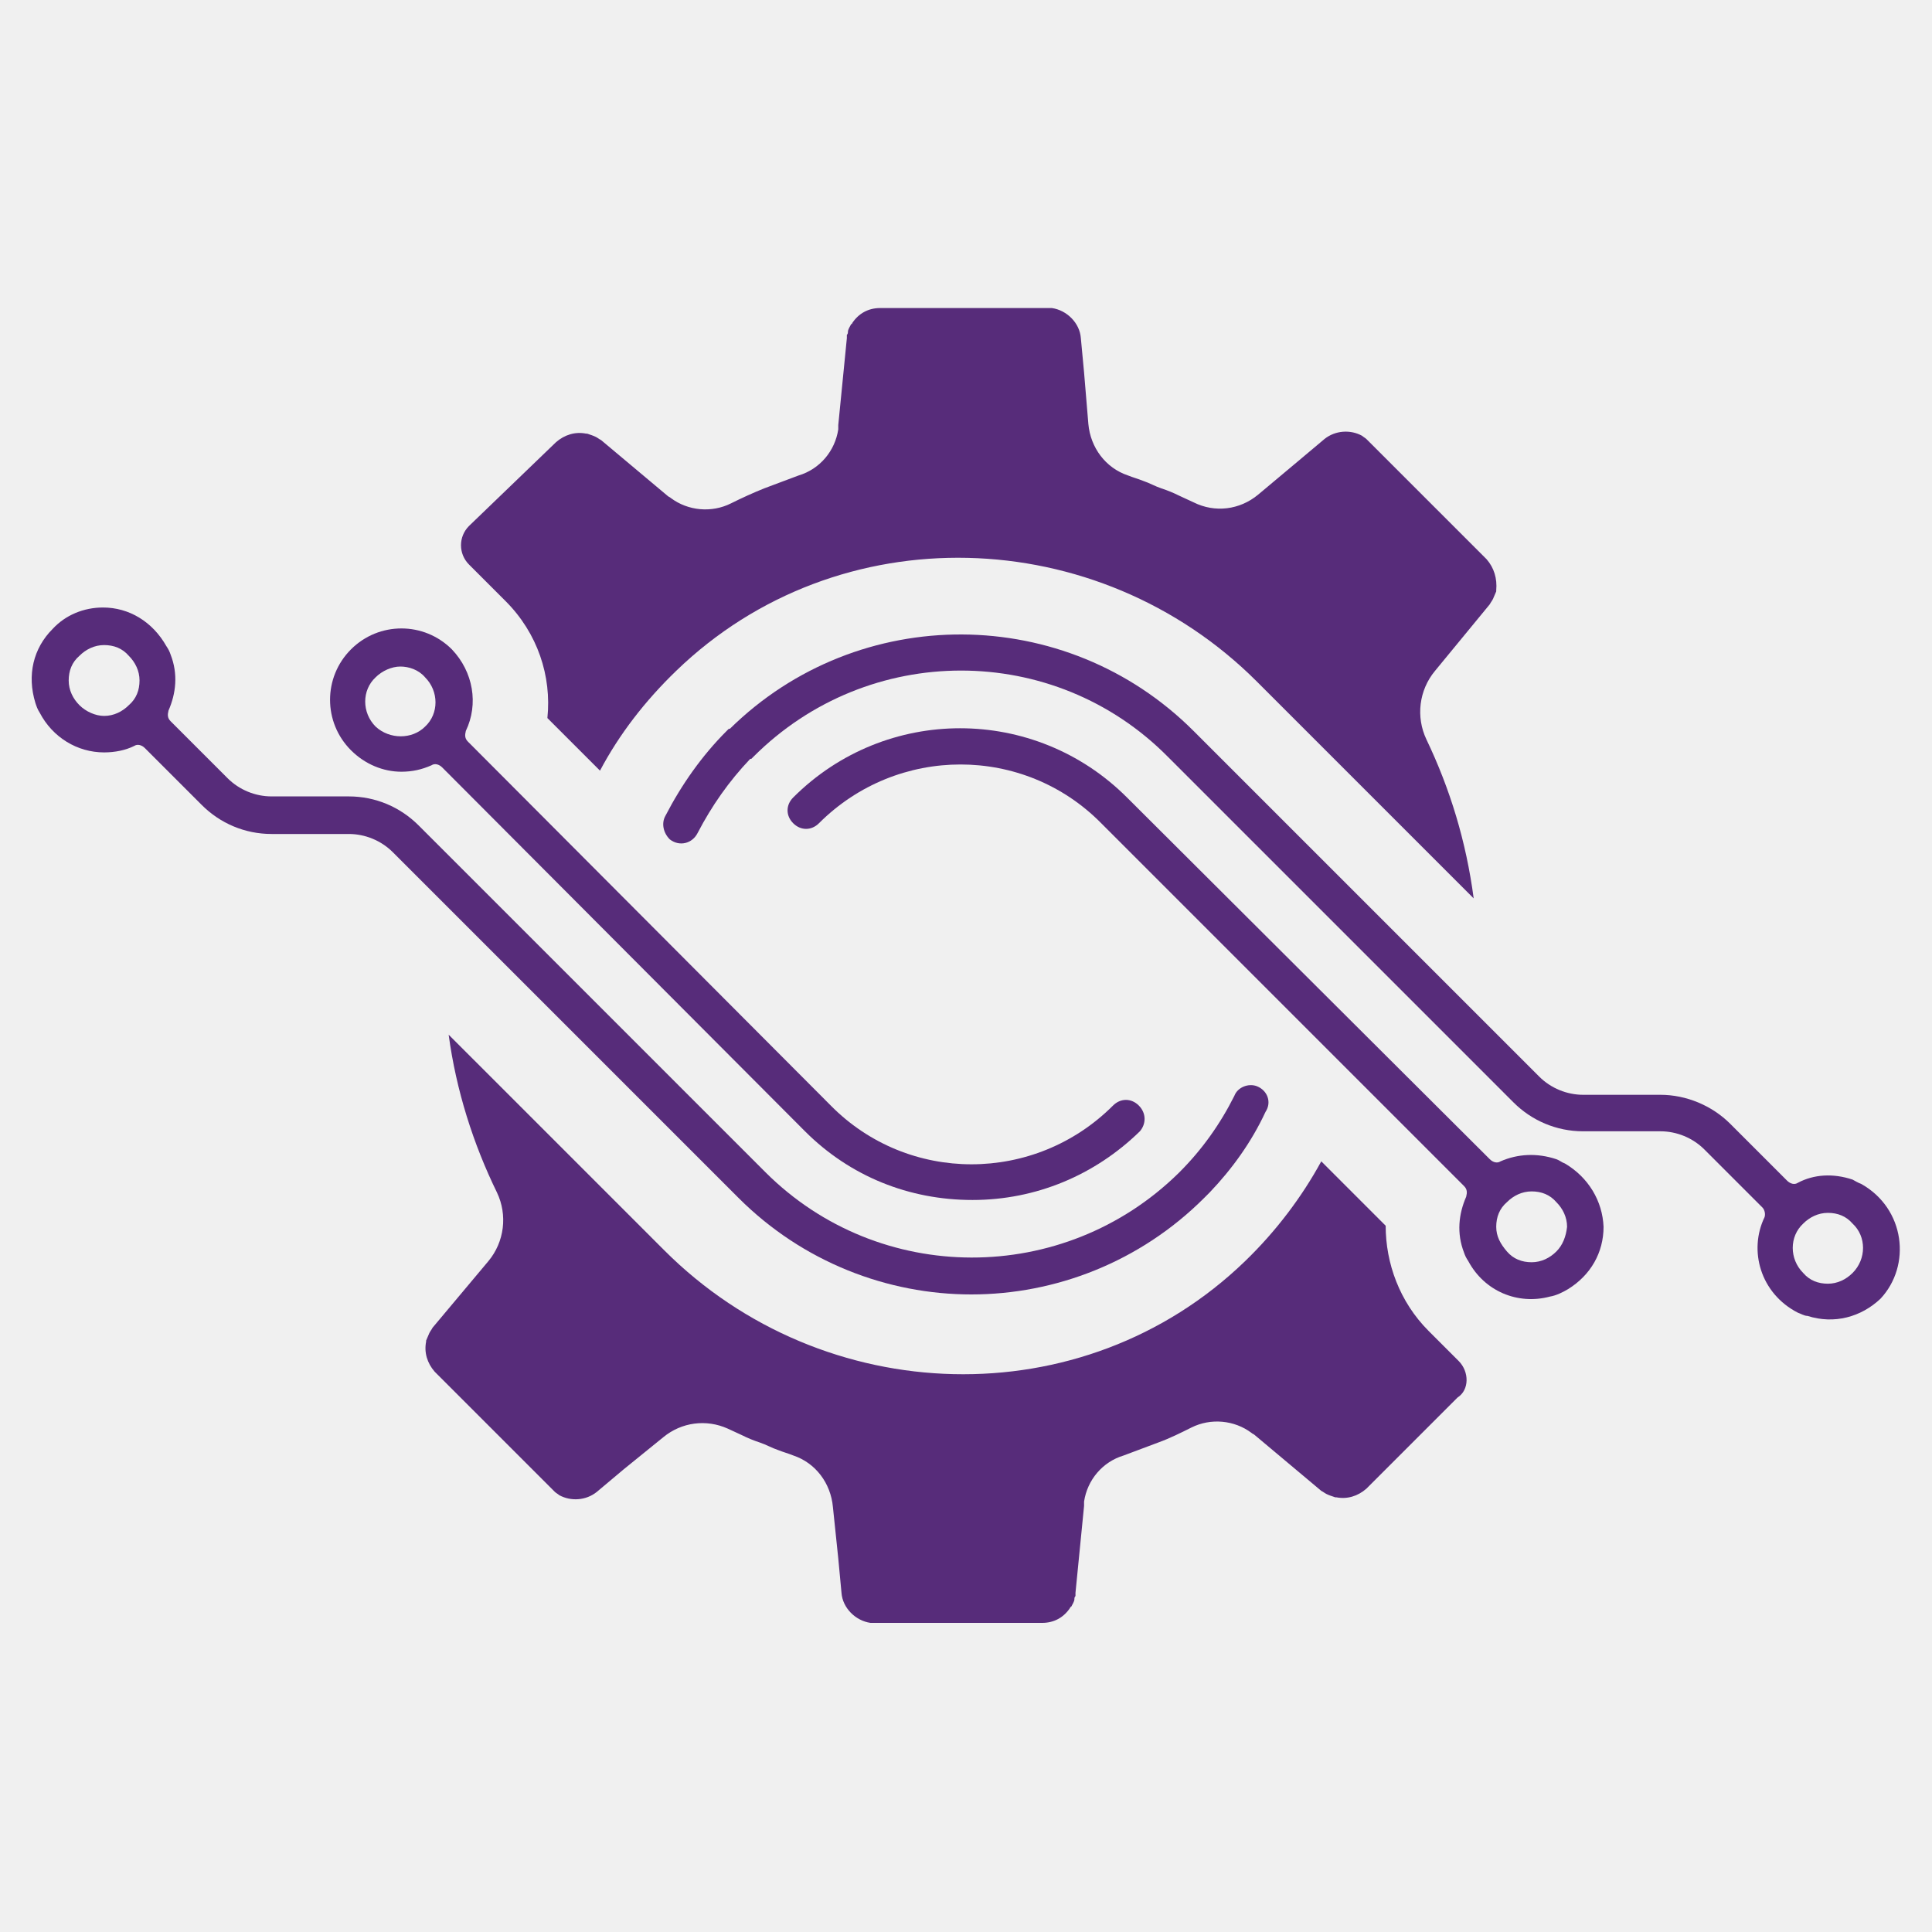
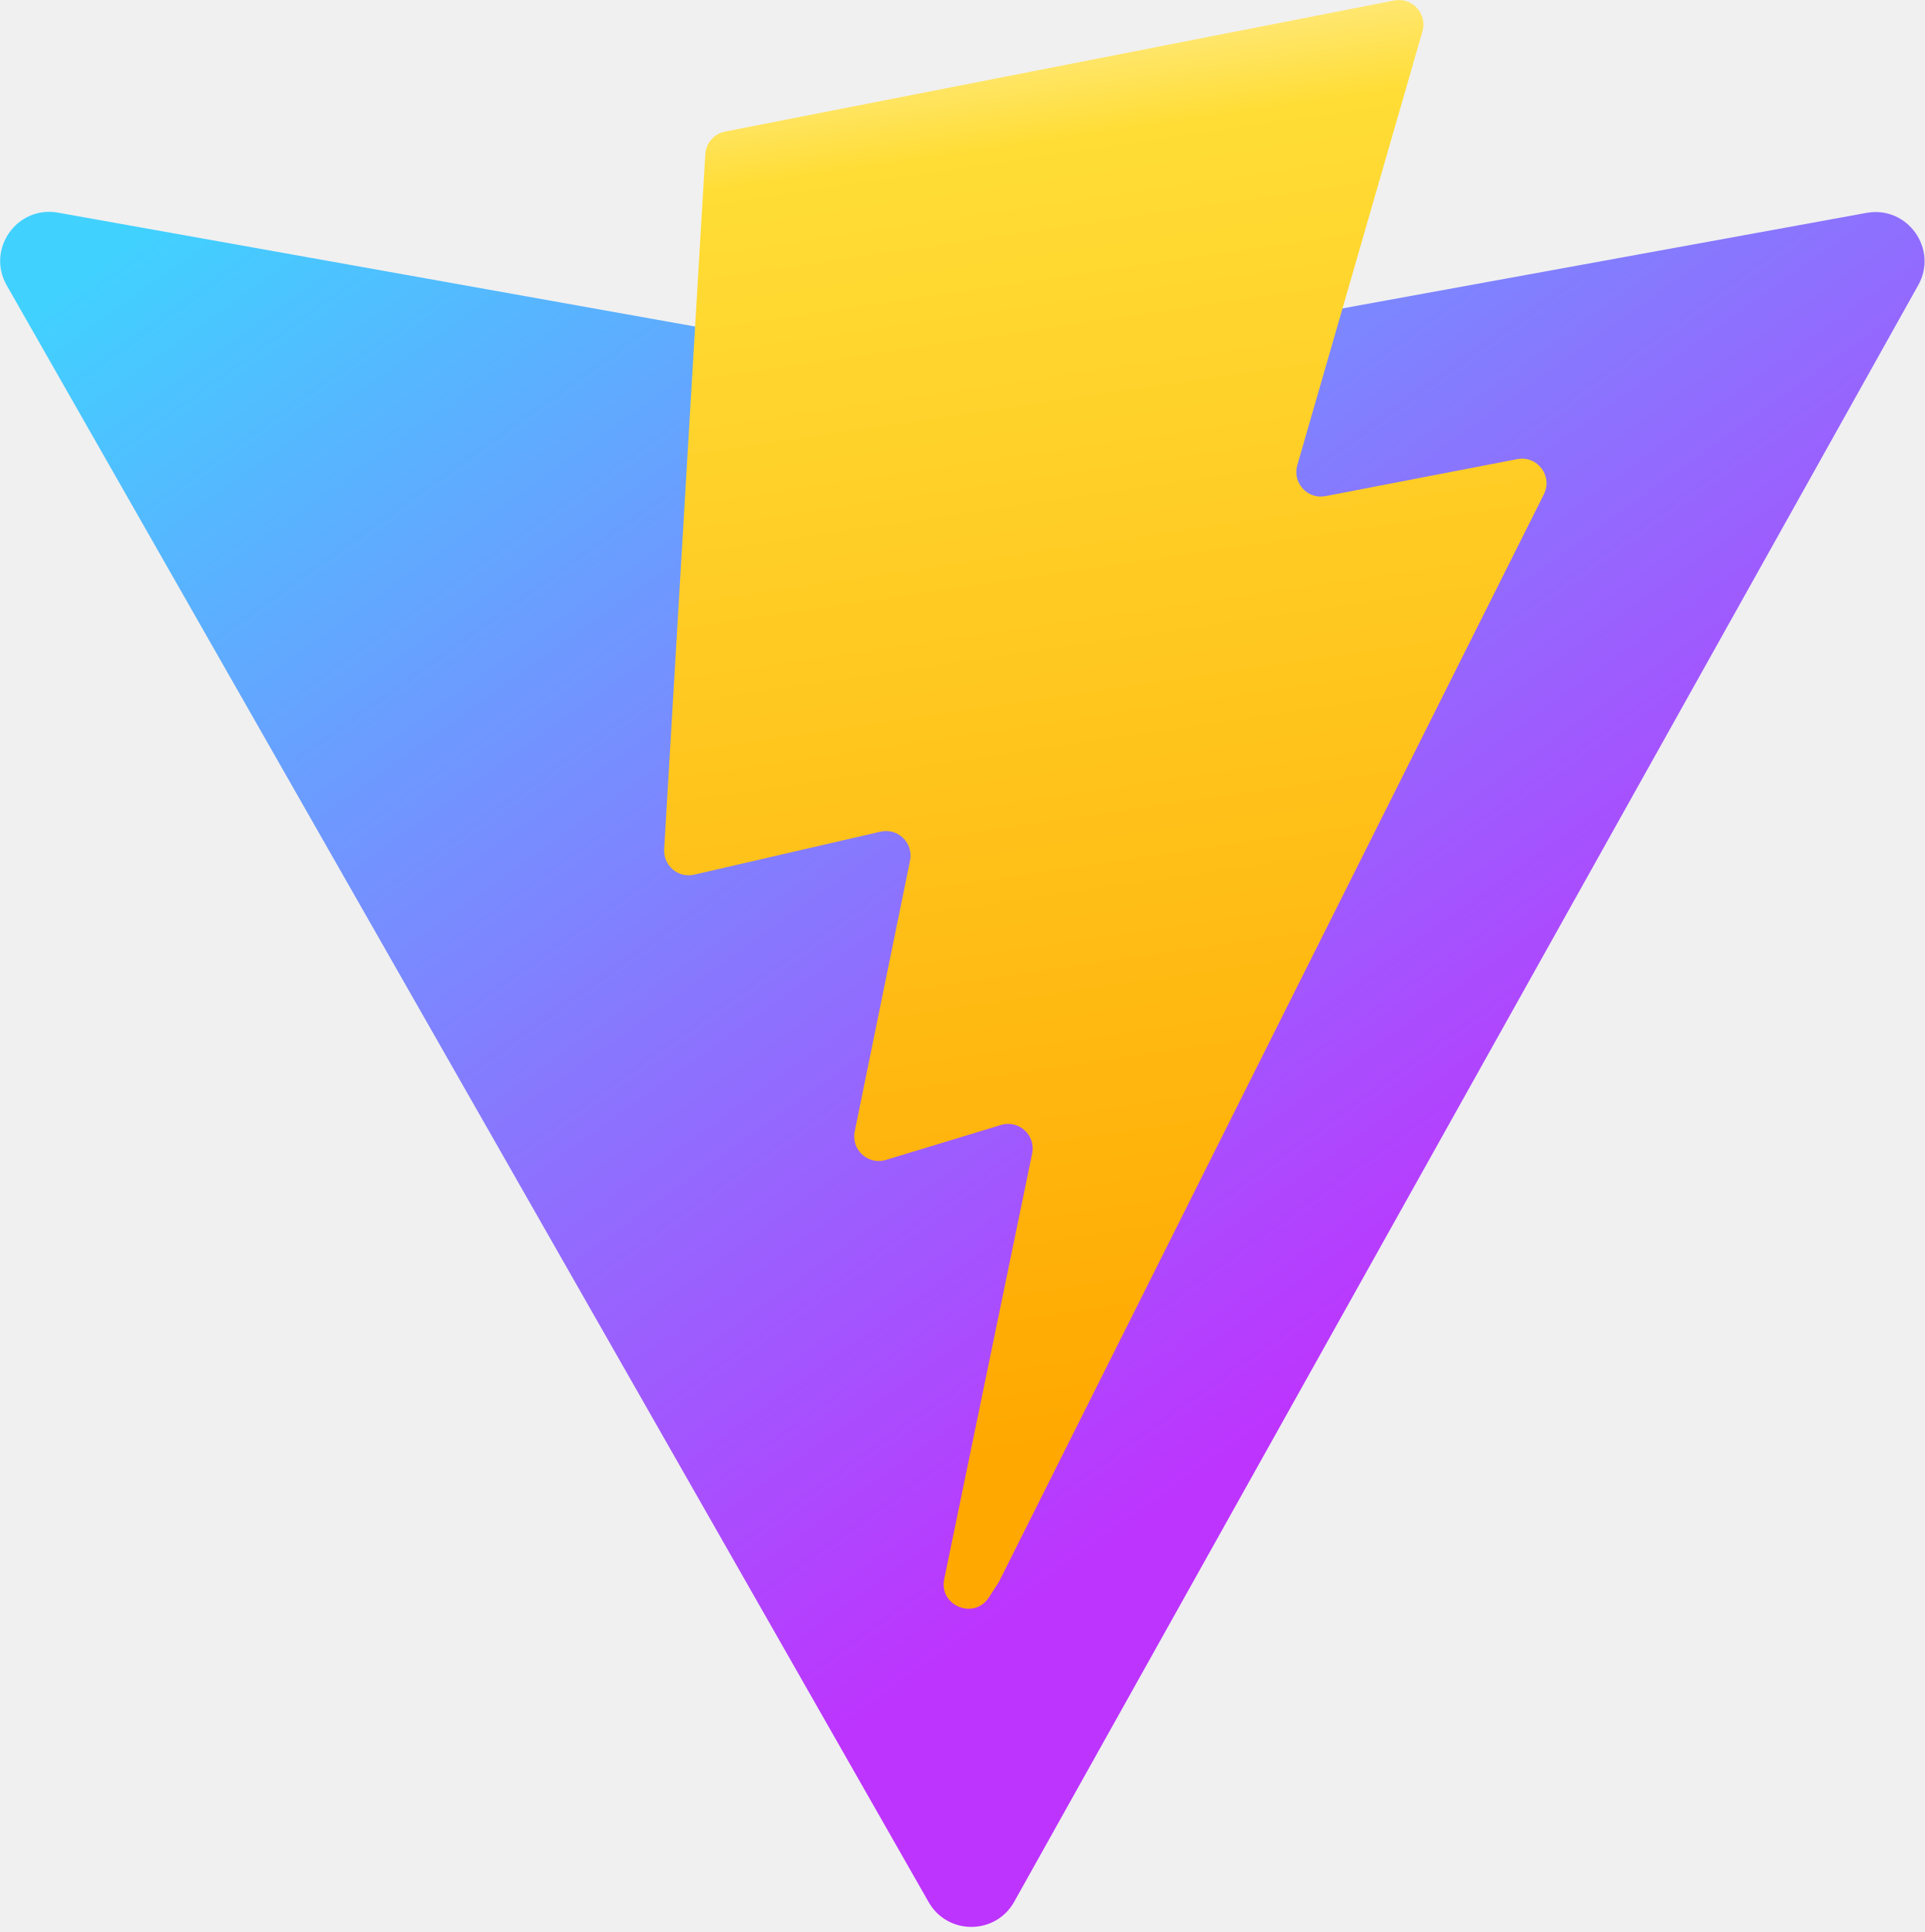
- <svg xmlns="http://www.w3.org/2000/svg" version="1.1" x="0px" y="0px" viewBox="0 0 180 180" style="enable-background:new 0 0 180 180;" xml:space="preserve">
-   <style type="text/css">
- 	.st0{fill:#572C7A;}
- 	.st1{fill:#282F39;}
- 	.st2{fill:#FFFFFF;}
- </style>
-   <g id="Black__x26__White">
- </g>
-   <g id="White__x26__Black">
- </g>
-   <g id="Color">
-     <g>
-       <path class="st0" d="M145.8,108.4c-0.3-0.1-0.5-0.3-0.8-0.4c-1.8-0.6-3.6-0.5-5.2,0.2c-0.3,0.2-0.7,0.1-1-0.2L105,74.3    c-8.6-8.6-22.5-8.6-31.1,0c-0.7,0.7-0.7,1.7,0,2.4c0.7,0.7,1.7,0.7,2.4,0c7.3-7.3,19.1-7.3,26.3,0l33.8,33.8    c0.3,0.3,0.3,0.6,0.2,1c-0.7,1.6-0.9,3.4-0.2,5.2c0.1,0.3,0.2,0.5,0.4,0.8c1.5,2.8,4.6,4.1,7.6,3.3c0.6-0.1,1.2-0.4,1.7-0.7    c2.1-1.3,3.3-3.4,3.3-5.8C149.3,111.9,148,109.7,145.8,108.4z M145,116.6c-0.6,0.6-1.4,1-2.3,1c-0.9,0-1.7-0.3-2.3-1s-1-1.4-1-2.3    c0-0.9,0.3-1.7,1-2.3c0.6-0.6,1.4-1,2.3-1c0.9,0,1.7,0.3,2.3,1c0.6,0.6,1,1.4,1,2.3C145.9,115.2,145.6,116,145,116.6z" />
-       <path class="st0" d="M106.1,103c-0.7-0.7-1.7-0.7-2.4,0c-7.3,7.3-19.1,7.3-26.3,0L43.6,69.1c-0.3-0.3-0.3-0.6-0.2-1    c1.2-2.5,0.7-5.5-1.3-7.6c-2.6-2.6-6.8-2.6-9.4,0c-2.6,2.6-2.6,6.8,0,9.4c1.3,1.3,3,2,4.7,2c1,0,1.9-0.2,2.8-0.6    c0.3-0.2,0.7-0.1,1,0.2L75,105.4c4.2,4.2,9.7,6.4,15.6,6.4c5.9,0,11.4-2.3,15.6-6.4C106.8,104.7,106.8,103.7,106.1,103z M35,67.7    c-1.3-1.3-1.3-3.4,0-4.6c0.6-0.6,1.5-1,2.3-1c0.8,0,1.7,0.3,2.3,1c1.3,1.3,1.3,3.4,0,4.6C38.4,68.9,36.3,68.9,35,67.7z" />
-       <path class="st0" d="M173.4,110.3c-0.3-0.1-0.6-0.3-0.8-0.4c-1.8-0.6-3.6-0.5-5.1,0.3c-0.3,0.2-0.7,0.1-1-0.2l-5.3-5.3    c-1.7-1.7-4.1-2.7-6.5-2.7h-7.2c-1.5,0-3-0.6-4.1-1.7l-32.2-32.2C99.3,56.2,80,56.1,68,67.9l-0.1,0l-0.2,0.2    c-2.3,2.3-4.2,5-5.7,7.9c-0.4,0.7-0.2,1.6,0.4,2.2c0.9,0.7,2.1,0.4,2.6-0.6c1.3-2.5,2.9-4.8,4.9-6.9l0.1,0l0.2-0.2    c10.7-10.7,28-10.7,38.6,0l32.2,32.2c1.7,1.7,4,2.7,6.5,2.7h7.2c1.5,0,3,0.6,4.1,1.7l5.4,5.4c0.2,0.2,0.3,0.6,0.2,0.9    c-1.5,3.1-0.4,7.1,3.1,8.9c0.3,0.1,0.6,0.3,0.9,0.3c2.5,0.8,5,0.1,6.8-1.6C178.1,117.9,177.5,112.6,173.4,110.3z M172.6,118.6    c-0.6,0.6-1.4,1-2.3,1c-0.9,0-1.7-0.3-2.3-1c-1.3-1.3-1.3-3.4,0-4.6c0.6-0.6,1.4-1,2.3-1c0.9,0,1.7,0.3,2.3,1    C173.9,115.2,173.9,117.3,172.6,118.6z" />
-       <path class="st0" d="M117.1,101.2c-0.8-0.3-1.8,0.1-2.1,0.9c-1.3,2.6-3,5-5.1,7.1l-0.1,0.1c-10.7,10.5-27.9,10.5-38.5-0.1L39,76.9    c-1.7-1.7-4-2.7-6.5-2.7h-7.2c-1.5,0-3-0.6-4.1-1.7l-5.3-5.3c-0.3-0.3-0.3-0.6-0.2-1c0.7-1.6,0.9-3.4,0.2-5.2    c-0.1-0.3-0.2-0.5-0.4-0.8c-1.3-2.3-3.5-3.6-5.9-3.6c-1.8,0-3.5,0.7-4.7,2c0,0,0,0,0,0c-1.8,1.8-2.4,4.3-1.6,6.9    c0.1,0.3,0.2,0.6,0.4,0.9c1.2,2.3,3.5,3.7,6,3.7c1,0,2-0.2,2.8-0.6c0.3-0.2,0.7-0.1,1,0.2l5.3,5.3c1.7,1.7,4,2.7,6.5,2.7h7.2    c1.5,0,3,0.6,4.1,1.7l32.2,32.2c6,6,13.9,9,21.7,9s15.7-3,21.7-9l0.5-0.5v0c2.1-2.2,3.9-4.7,5.2-7.5    C118.5,102.7,118.1,101.6,117.1,101.2z M7.4,65.7c-0.6-0.6-1-1.4-1-2.3c0-0.9,0.3-1.7,1-2.3h0c0.6-0.6,1.4-1,2.3-1    c0.9,0,1.7,0.3,2.3,1c0.6,0.6,1,1.4,1,2.3c0,0.9-0.3,1.7-1,2.3c-0.6,0.6-1.4,1-2.3,1C8.9,66.7,8,66.3,7.4,65.7z" />
-       <path class="st0" d="M135.9,126.8l-2.8-2.8c-2.7-2.7-4-6.3-4-9.8l-6-6c-1.8,3.3-4.2,6.5-7.1,9.3c-15.1,14.6-39.3,13.8-54.1-1    l-0.3-0.3l0,0l-5.7-5.7l0,0c0,0,0,0,0,0L41.8,96.4c0.7,5.2,2.3,10.2,4.5,14.7c1,2.1,0.7,4.6-0.8,6.4l0,0c0,0,0,0,0,0l-5.2,6.2    c-0.1,0.2-0.2,0.3-0.3,0.5c-0.1,0.2-0.2,0.5-0.3,0.7c0,0,0,0.1,0,0.1c-0.2,1,0.1,2,0.8,2.8l9.8,9.8l1.2,1.2    c0.1,0.1,0.1,0.1,0.2,0.2c0,0,0,0,0,0c0.1,0.1,0.3,0.2,0.4,0.3c1.1,0.6,2.5,0.5,3.5-0.3l2.5-2.1l3.7-3c1.7-1.4,4-1.7,6-0.8l0,0    c0.4,0.2,0.9,0.4,1.3,0.6c0,0,0,0,0,0c0.6,0.3,1.1,0.5,1.7,0.7c0.6,0.2,1.1,0.5,1.7,0.7c0,0,0,0,0,0c0.5,0.2,0.9,0.3,1.4,0.5l0,0    c2.1,0.7,3.5,2.6,3.7,4.8l0.5,4.8l0.3,3.2c0.1,1.4,1.3,2.6,2.7,2.8c0,0,0.1,0,0.1,0c0,0,0,0,0,0c0.1,0,0.2,0,0.3,0h0.8l14.8,0    c1.1,0,2-0.5,2.6-1.4c0,0,0-0.1,0.1-0.1c0.1-0.2,0.3-0.5,0.3-0.7c0-0.1,0-0.2,0.1-0.3c0-0.1,0-0.2,0-0.3l0.8-8.1    c0-0.1,0-0.2,0-0.4c0,0,0,0,0,0c0.3-2,1.7-3.7,3.7-4.3c1.1-0.4,2.1-0.8,3.2-1.2s2.1-0.9,3.1-1.4c1.8-0.9,4-0.7,5.6,0.5    c0,0,0,0,0,0c0.1,0.1,0.2,0.1,0.3,0.2l6.2,5.2c0.2,0.1,0.3,0.2,0.5,0.3c0.2,0.1,0.5,0.2,0.8,0.3c0,0,0.1,0,0.1,0    c1,0.2,2-0.1,2.8-0.8l8.5-8.5C136.9,129.5,136.9,127.8,135.9,126.8z" />
-       <path class="st0" d="M138.5,52.1l-9.8-9.8l-1.2-1.2c-0.1-0.1-0.1-0.1-0.2-0.2c0,0,0,0,0,0c-0.1-0.1-0.3-0.2-0.4-0.3    c-1.1-0.6-2.5-0.5-3.5,0.3l-2.5,2.1l-3.7,3.1c-1.7,1.4-4,1.7-6,0.7c0,0,0,0,0,0c-0.4-0.2-0.9-0.4-1.3-0.6c0,0,0,0,0,0    c-0.6-0.3-1.1-0.5-1.7-0.7s-1.1-0.5-1.7-0.7c0,0,0,0,0,0c-0.5-0.2-0.9-0.3-1.4-0.5l0,0c-2.1-0.7-3.5-2.6-3.7-4.8l-0.4-4.8    l-0.3-3.2c-0.1-1.4-1.3-2.6-2.7-2.8c0,0-0.1,0-0.1,0c0,0,0,0,0,0c-0.1,0-0.2,0-0.3,0h-0.8l-14.8,0c-1.1,0-2,0.5-2.6,1.4    c0,0,0,0.1-0.1,0.1c-0.1,0.2-0.3,0.5-0.3,0.7c0,0.1,0,0.2-0.1,0.3c0,0.1,0,0.2,0,0.3l-0.8,8.1c0,0.1,0,0.2,0,0.4c0,0,0,0,0,0    c-0.3,2-1.7,3.7-3.7,4.3c-1.1,0.4-2.1,0.8-3.2,1.2c-1,0.4-2.1,0.9-3.1,1.4c-1.8,0.9-4,0.7-5.6-0.5c0,0,0,0,0,0    c-0.1-0.1-0.2-0.1-0.3-0.2l-6.2-5.2c-0.2-0.1-0.3-0.2-0.5-0.3c-0.2-0.1-0.5-0.2-0.8-0.3c0,0-0.1,0-0.1,0c-1-0.2-2,0.1-2.8,0.8    L43.7,49c-1,1-1,2.6,0,3.6l3.4,3.4c3,3,4.3,7,3.9,10.9l4.9,4.9c1.8-3.4,4.2-6.5,7.1-9.3c15.1-14.6,39.3-13.8,54.1,1l6,6l0,0l0,0    l14.2,14.2c-0.7-5.3-2.2-10.2-4.4-14.8c-1-2.1-0.7-4.6,0.8-6.4l5.1-6.2c0.1-0.2,0.2-0.3,0.3-0.5c0.1-0.2,0.2-0.5,0.3-0.7    c0,0,0-0.1,0-0.1C139.5,53.9,139.2,52.9,138.5,52.1z" />
-     </g>
-   </g>
+ <svg xmlns="http://www.w3.org/2000/svg" aria-hidden="true" role="img" class="iconify iconify--logos" width="31.88" height="32" preserveAspectRatio="xMidYMid meet" viewBox="0 0 256 257">
+   <defs>
+     <linearGradient id="IconifyId1813088fe1fbc01fb466" x1="-.828%" x2="57.636%" y1="7.652%" y2="78.411%">
+       <stop offset="0%" stop-color="#41D1FF" />
+       <stop offset="100%" stop-color="#BD34FE" />
+     </linearGradient>
+     <linearGradient id="IconifyId1813088fe1fbc01fb467" x1="43.376%" x2="50.316%" y1="2.242%" y2="89.03%">
+       <stop offset="0%" stop-color="#FFEA83" />
+       <stop offset="8.333%" stop-color="#FFDD35" />
+       <stop offset="100%" stop-color="#FFA800" />
+     </linearGradient>
+   </defs>
+   <path fill="url(#IconifyId1813088fe1fbc01fb466)" d="M255.153 37.938L134.897 252.976c-2.483 4.44-8.862 4.466-11.382.048L.875 37.958c-2.746-4.814 1.371-10.646 6.827-9.67l120.385 21.517a6.537 6.537 0 0 0 2.322-.004l117.867-21.483c5.438-.991 9.574 4.796 6.877 9.62Z" />
+   <path fill="url(#IconifyId1813088fe1fbc01fb467)" d="M185.432.063L96.44 17.501a3.268 3.268 0 0 0-2.634 3.014l-5.474 92.456a3.268 3.268 0 0 0 3.997 3.378l24.777-5.718c2.318-.535 4.413 1.507 3.936 3.838l-7.361 36.047c-.495 2.426 1.782 4.5 4.151 3.78l15.304-4.649c2.372-.72 4.652 1.36 4.15 3.788l-11.698 56.621c-.732 3.542 3.979 5.473 5.943 2.437l1.313-2.028l72.516-144.72c1.215-2.423-.88-5.186-3.54-4.672l-25.505 4.922c-2.396.462-4.435-1.77-3.759-4.114l16.646-57.705c.677-2.35-1.37-4.583-3.769-4.113Z" />
</svg>
